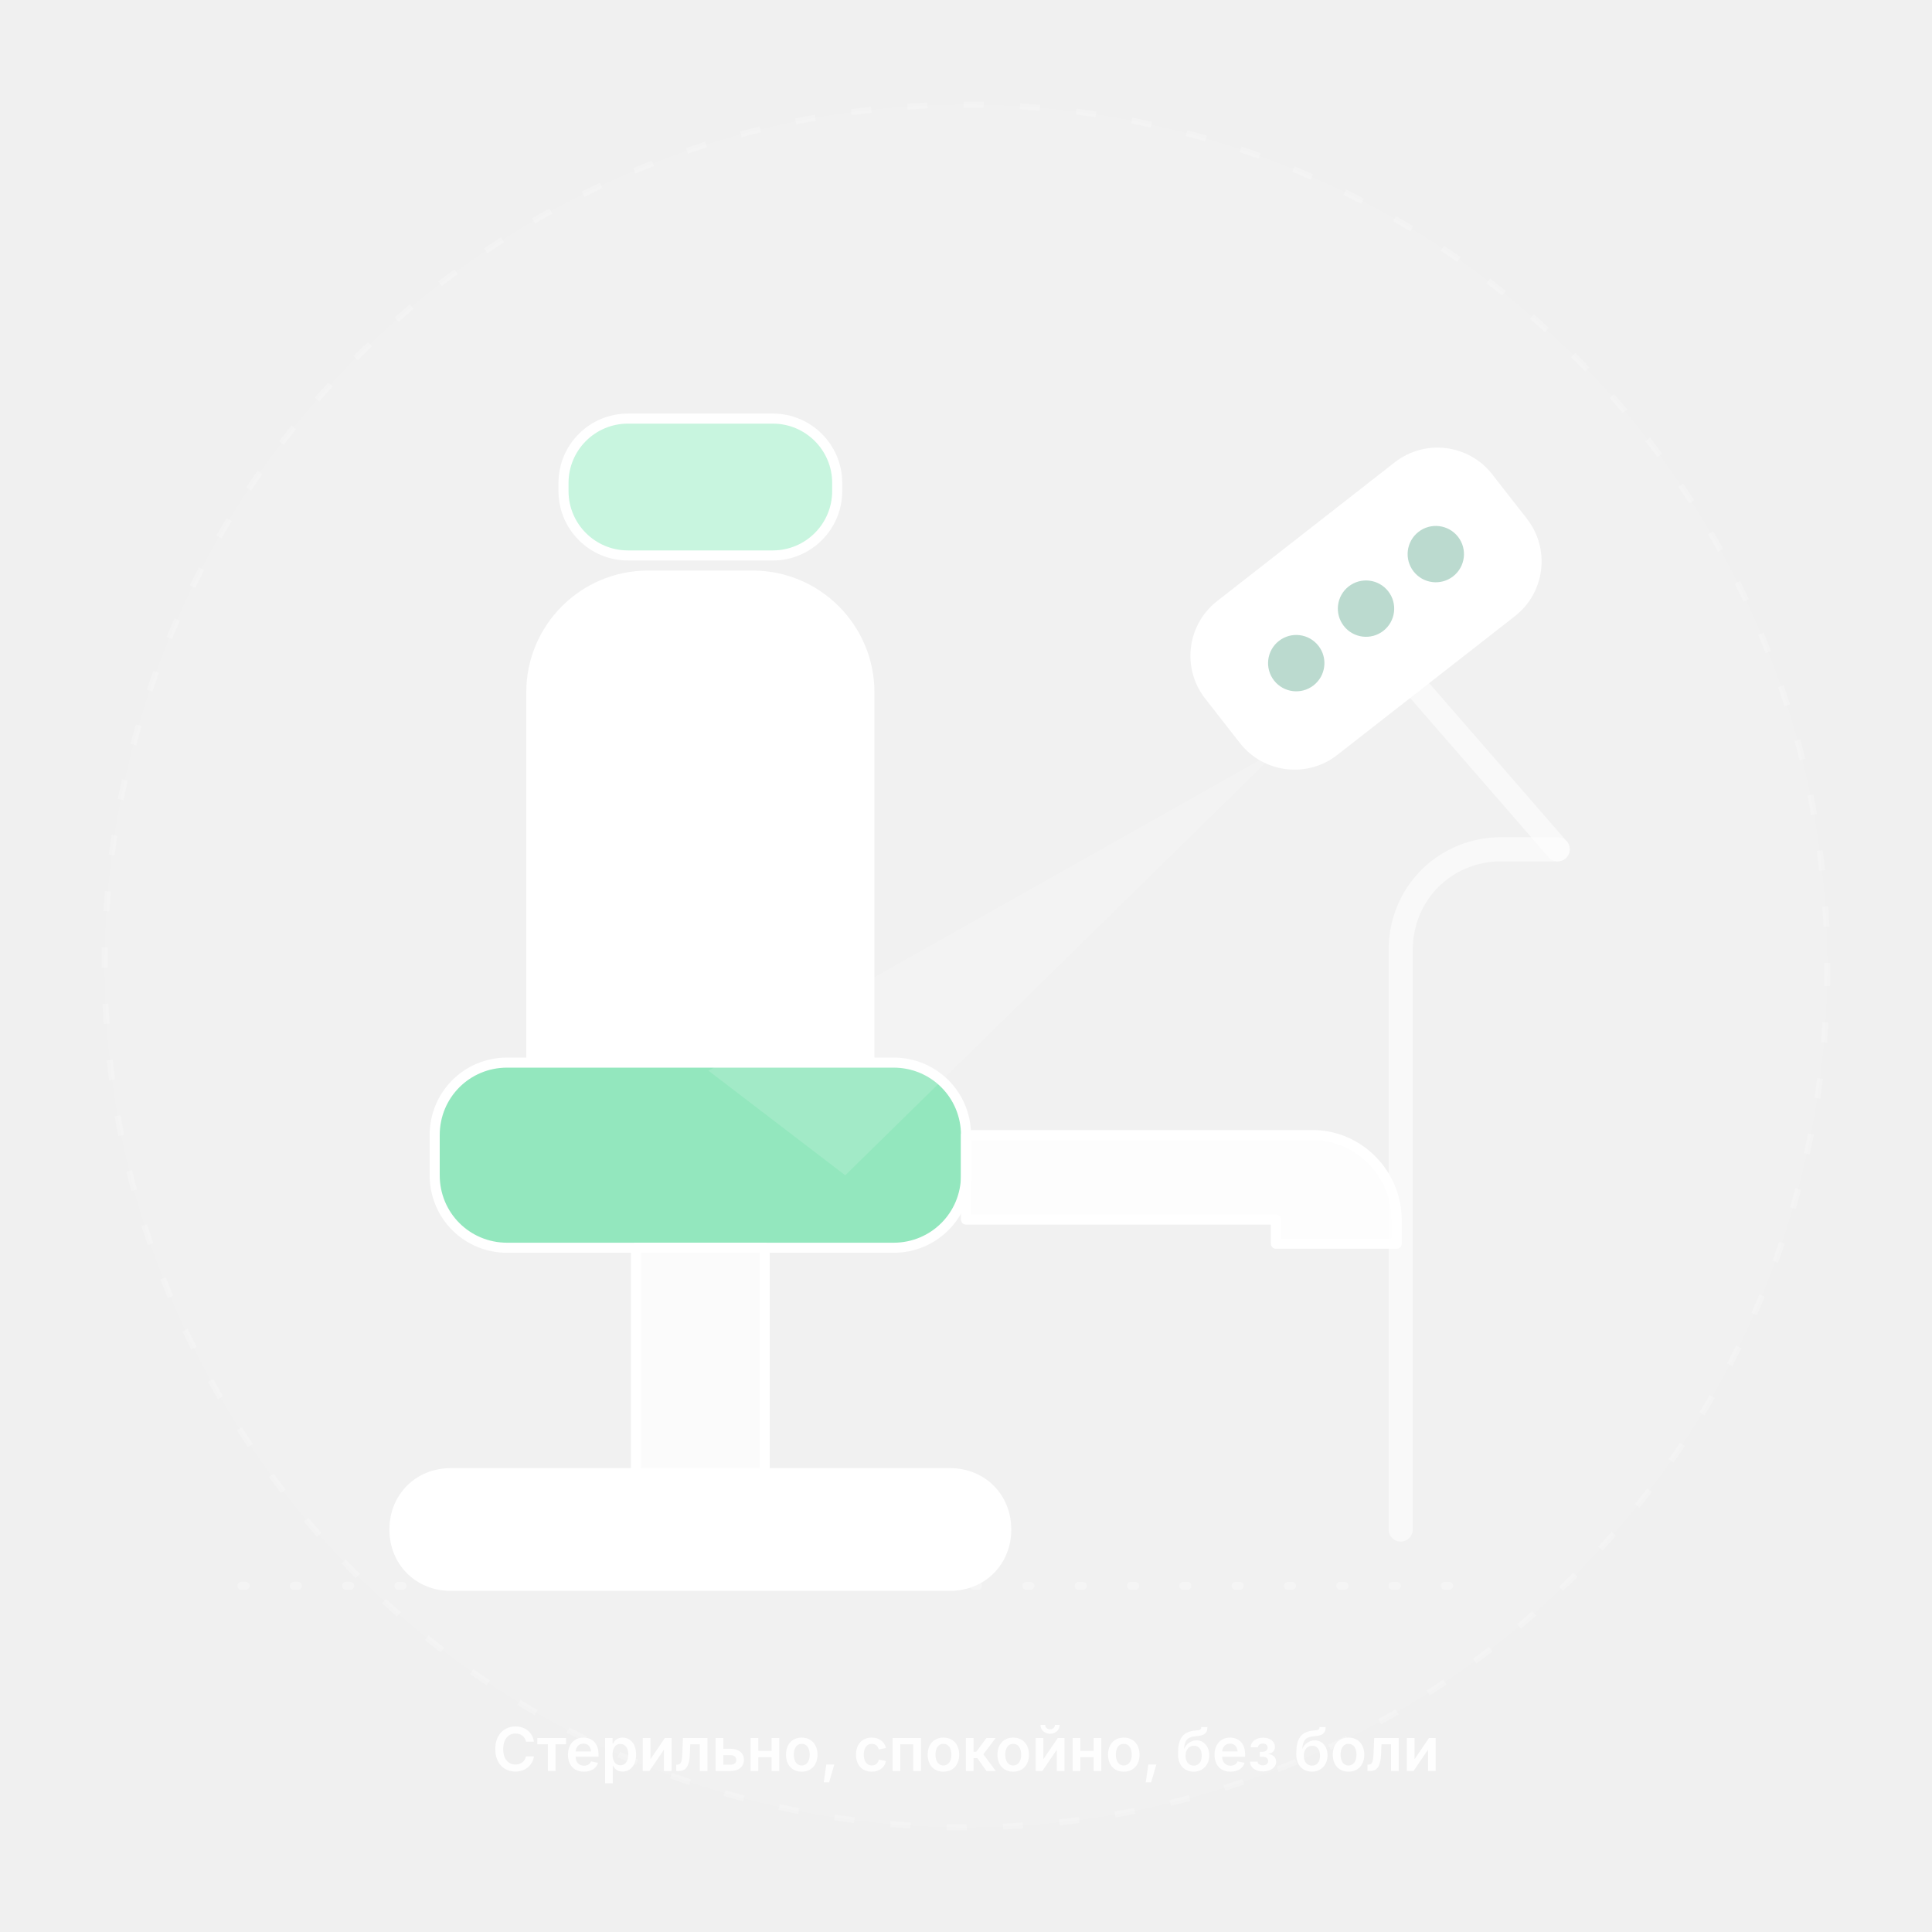
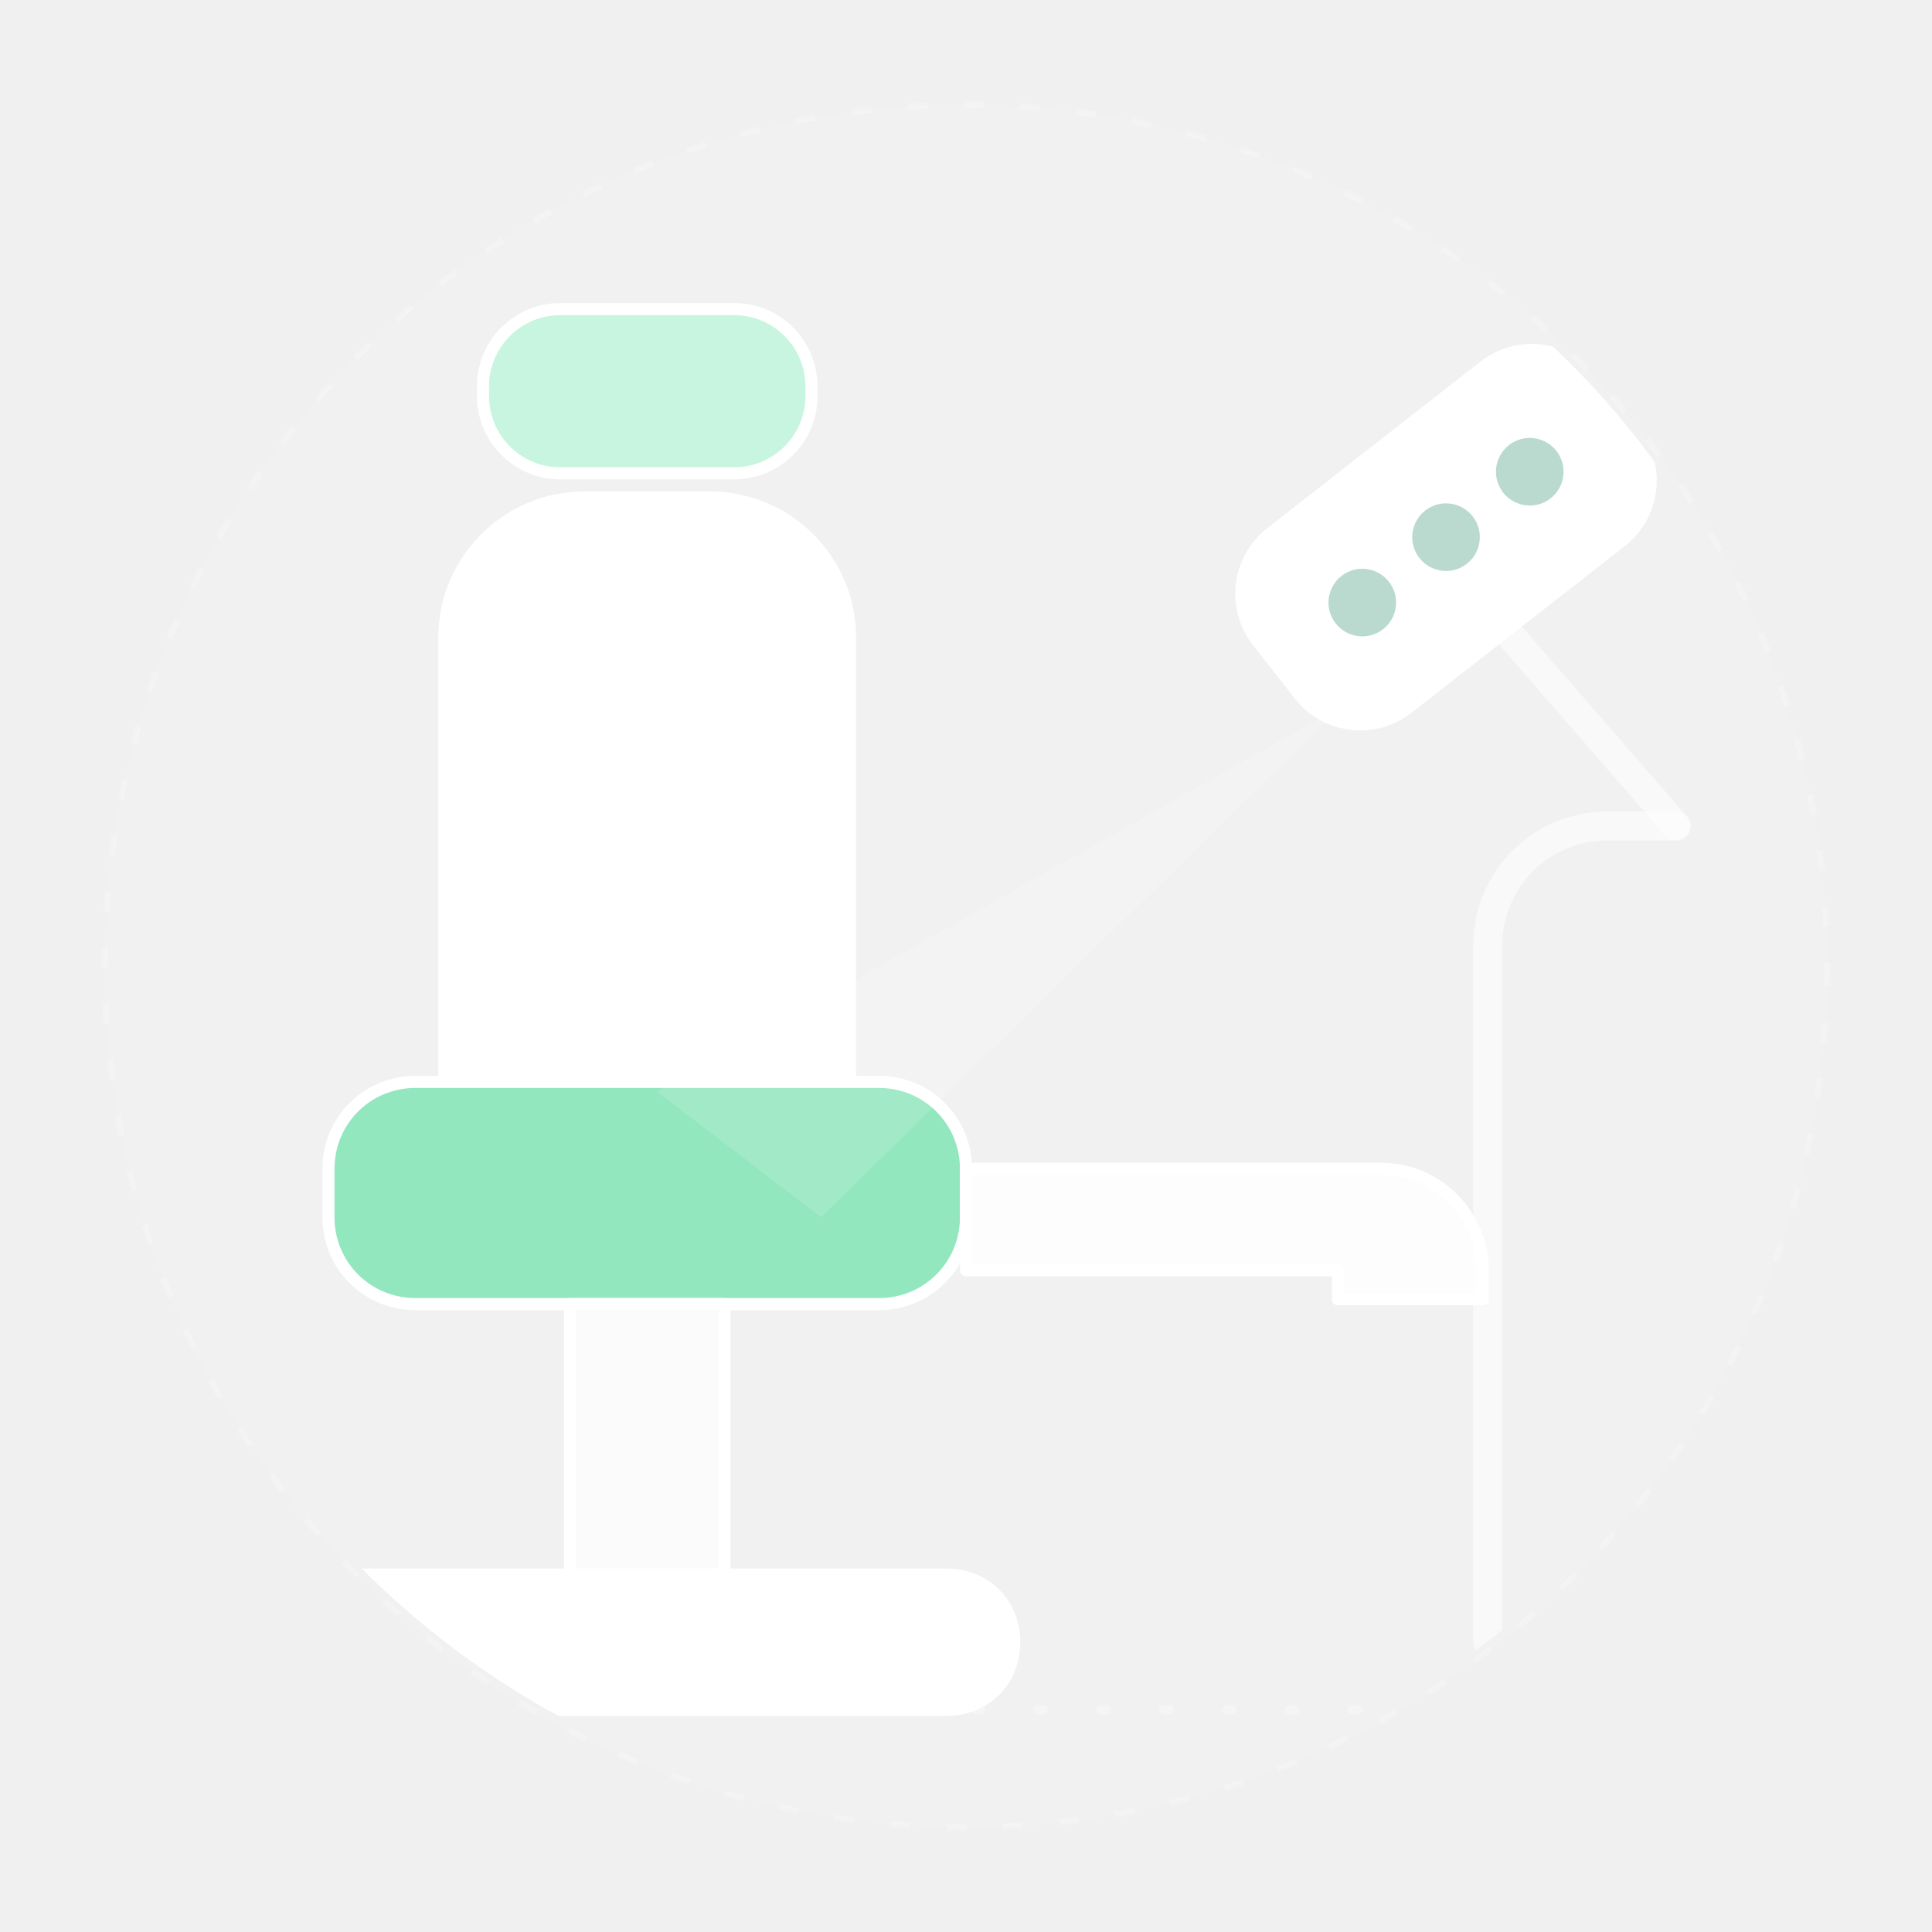
<svg xmlns="http://www.w3.org/2000/svg" viewBox="0 0 480 480" role="img" aria-label="О клинике: стоматологический кабинет с креслом и лампой">
+   <defs>
+     <clipPath id="fit">
+       <circle cx="240" cy="240" r="212" />
+     </clipPath>
+   </defs>
  <circle cx="240" cy="240" r="214" fill="#fff" opacity=".07" />
-   <circle cx="240" cy="240" r="214" fill="none" stroke="#fff" stroke-opacity=".18" stroke-width="1.5" stroke-dasharray="5 9" />
-   <path d="M132 172c0-16 13-29 29-29h26c16 0 29 13 29 29v92h-84z" fill="#fff" stroke="#fff" stroke-width="2.5" stroke-linejoin="round" />
-   <rect x="140" y="104" width="68" height="34" rx="16" fill="#C8F5DF" stroke="#fff" stroke-width="2.5" />
-   <path d="M126 264h96c10 0 18 8 18 18v10c0 10-8 18-18 18h-96c-10 0-18-8-18-18v-10c0-10 8-18 18-18z" fill="#93E7BE" stroke="#fff" stroke-width="2.5" stroke-linejoin="round" />
-   <path d="M240 282h86c12 0 21 10 21 21v6h-30v-6h-77z" fill="#fff" fill-opacity=".85" stroke="#fff" stroke-width="2.5" stroke-linejoin="round" />
-   <path d="M158 310h32v56h-32z" fill="#fff" fill-opacity=".7" stroke="#fff" stroke-width="2.5" stroke-linejoin="round" />
-   <path d="M112 366h124c8 0 14 6 14 14s-6 14-14 14H112c-8 0-14-6-14-14s6-14 14-14z" fill="#fff" stroke="#fff" stroke-width="2.5" stroke-linejoin="round" />
-   <g>
-     <path d="M348 380V236c0-14 11-25 25-25h14" fill="none" stroke="#fff" stroke-opacity=".55" stroke-width="6" stroke-linecap="round" />
-     <path d="M387 211l-40-46" fill="none" stroke="#fff" stroke-opacity=".55" stroke-width="6" stroke-linecap="round" />
-     <g transform="rotate(-38 340 152)">
-       <rect x="296" y="128" width="88" height="46" rx="16" fill="#fff" stroke="#fff" stroke-width="2.5" />
-       <g fill="#0C7A55" fill-opacity=".28">
-         <circle cx="318" cy="151" r="7" />
-         <circle cx="340" cy="151" r="7" />
-         <circle cx="362" cy="151" r="7" />
+   <g clip-path="url(#fit)">
+     <g transform="translate(240,240) scale(1.2) translate(-240,-240)">
+       <path d="M132 172c0-16 13-29 29-29h26c16 0 29 13 29 29v92h-84z" fill="#fff" stroke="#fff" stroke-width="2.5" stroke-linejoin="round" />
+       <rect x="140" y="104" width="68" height="34" rx="16" fill="#C8F5DF" stroke="#fff" stroke-width="2.5" />
+       <path d="M126 264h96c10 0 18 8 18 18v10c0 10-8 18-18 18h-96c-10 0-18-8-18-18v-10c0-10 8-18 18-18z" fill="#93E7BE" stroke="#fff" stroke-width="2.5" stroke-linejoin="round" />
+       <path d="M240 282h86c12 0 21 10 21 21v6h-30v-6h-77z" fill="#fff" fill-opacity=".85" stroke="#fff" stroke-width="2.5" stroke-linejoin="round" />
+       <path d="M158 310h32v56h-32z" fill="#fff" fill-opacity=".7" stroke="#fff" stroke-width="2.5" stroke-linejoin="round" />
+       <path d="M112 366h124c8 0 14 6 14 14s-6 14-14 14H112c-8 0-14-6-14-14s6-14 14-14z" fill="#fff" stroke="#fff" stroke-width="2.5" stroke-linejoin="round" />
+       <g>
+         <path d="M348 380V236c0-14 11-25 25-25h14" fill="none" stroke="#fff" stroke-opacity=".55" stroke-width="6" stroke-linecap="round" />
+         <path d="M387 211l-40-46" fill="none" stroke="#fff" stroke-opacity=".55" stroke-width="6" stroke-linecap="round" />
+         <g transform="rotate(-38 340 152)">
+           <rect x="296" y="128" width="88" height="46" rx="16" fill="#fff" stroke="#fff" stroke-width="2.5" />
+           <g fill="#0C7A55" fill-opacity=".28">
+             <circle cx="318" cy="151" r="7" />
+             <circle cx="340" cy="151" r="7" />
+             <circle cx="362" cy="151" r="7" />
+           </g>
+         </g>
+         <path d="M318 186 210 292l-34-26z" fill="#fff" fill-opacity=".14" />
      </g>
+       <path d="M60 394h300" stroke="#fff" stroke-opacity=".28" stroke-width="2" stroke-linecap="round" stroke-dasharray="1 12" />
    </g>
-     <path d="M318 186 210 292l-34-26z" fill="#fff" fill-opacity=".14" />
  </g>
-   <path d="M60 394h300" stroke="#fff" stroke-opacity=".28" stroke-width="2" stroke-linecap="round" stroke-dasharray="1 12" />
-   <text x="240" y="440" text-anchor="middle" fill="#fff" fill-opacity=".92" font-family="system-ui,-apple-system,'Segoe UI',sans-serif" font-size="15" font-weight="600">Стерильно, спокойно, без боли</text>
+   <circle cx="240" cy="240" r="214" fill="none" stroke="#fff" stroke-opacity=".22" stroke-width="1.5" stroke-dasharray="5 9" />
</svg>
